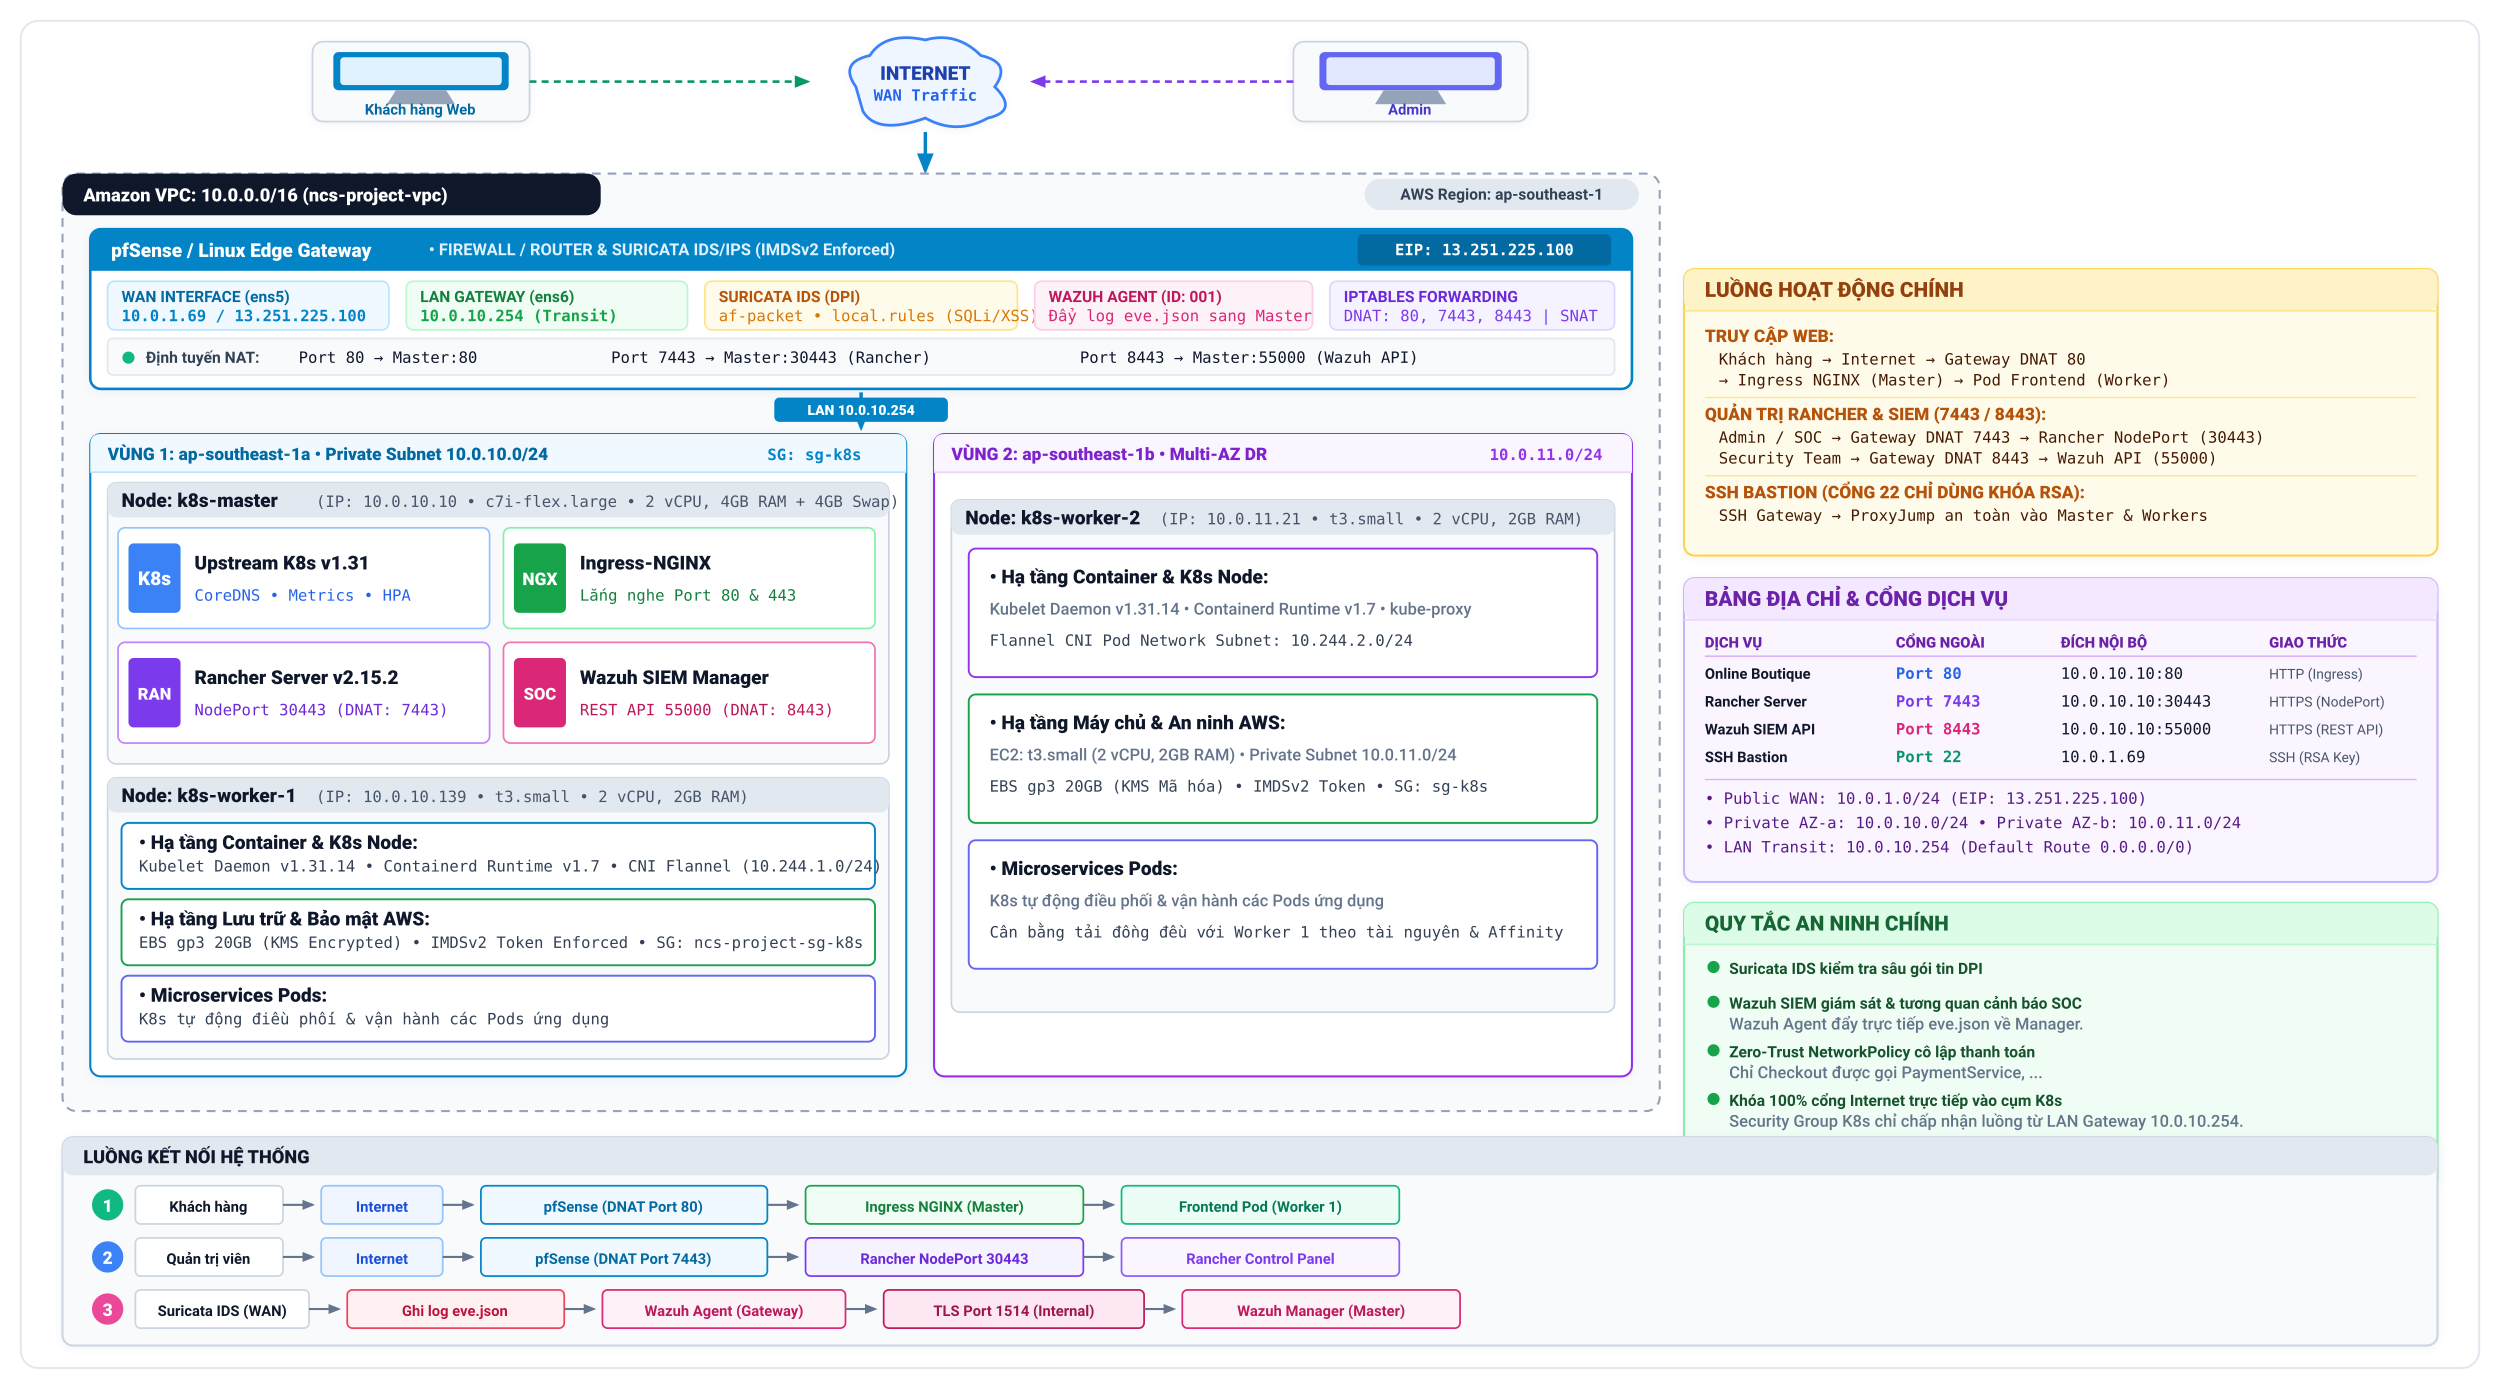
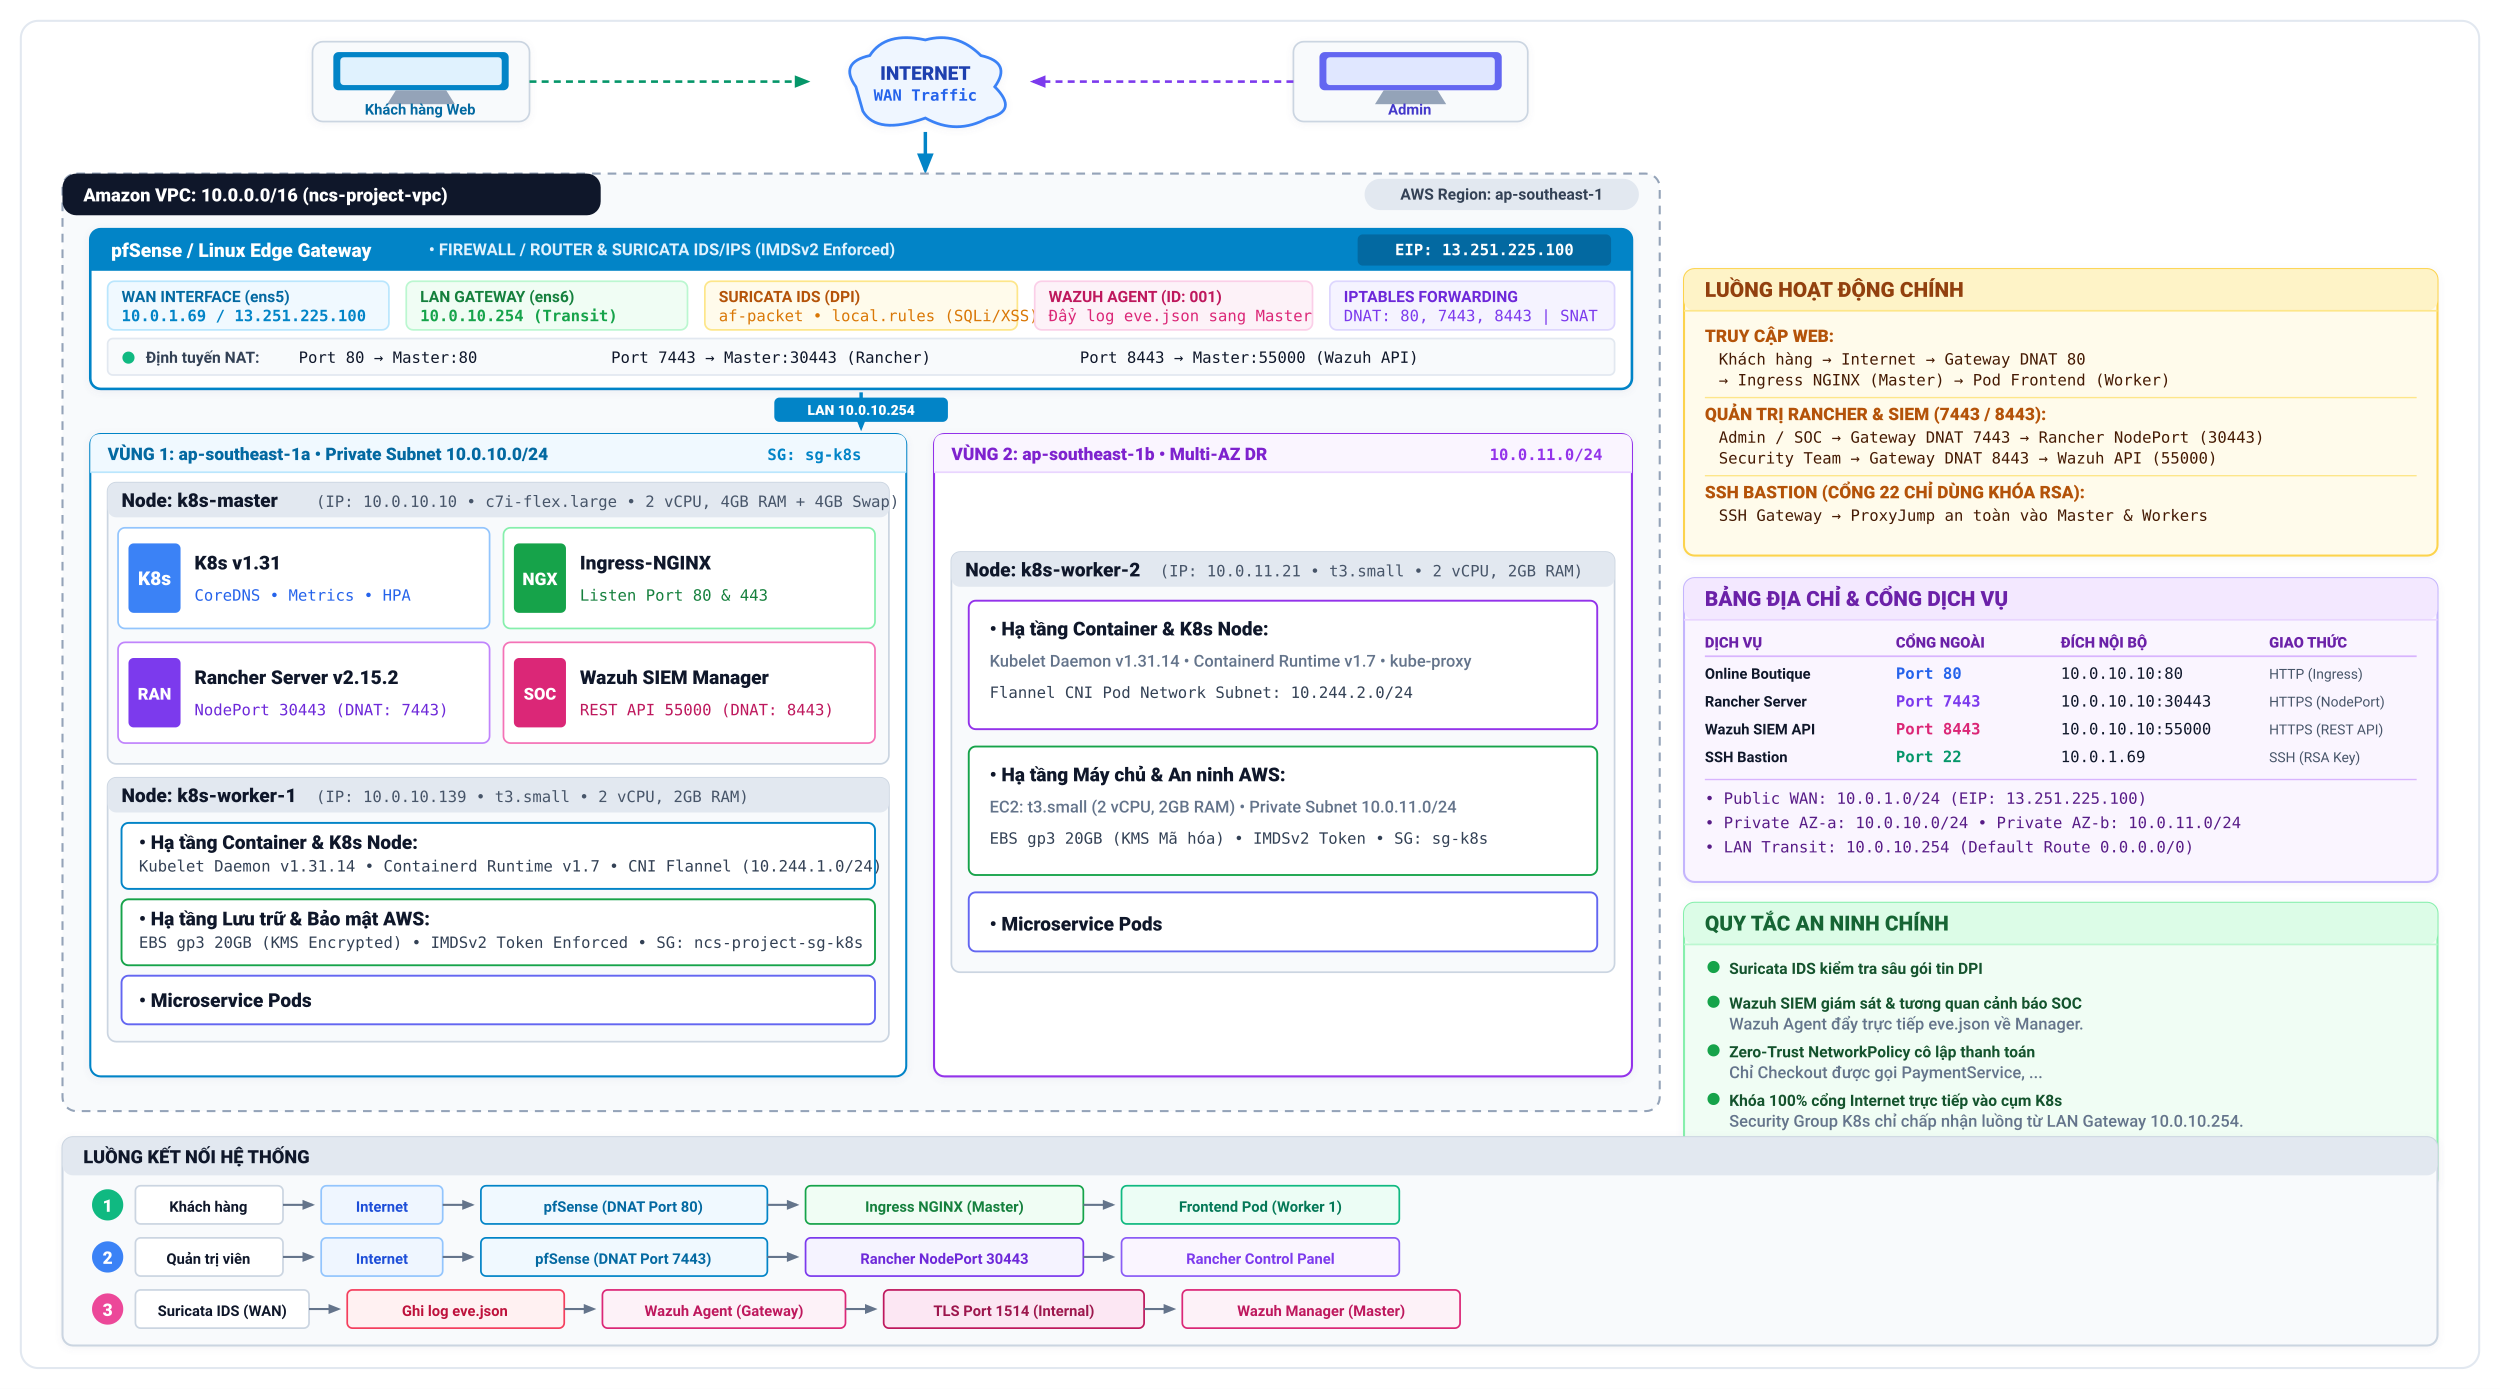
<svg xmlns="http://www.w3.org/2000/svg" viewBox="0 0 1440 800" width="1440" height="800">
  <defs>
    <filter id="shadow" x="-3%" y="-3%" width="106%" height="108%" filterUnits="userSpaceOnUse">
      <feDropShadow dx="0" dy="2" stdDeviation="3" flood-color="#64748b" flood-opacity="0.10" />
    </filter>
    <filter id="shadow-sm" x="-2%" y="-2%" width="104%" height="106%" filterUnits="userSpaceOnUse">
      <feDropShadow dx="0" dy="1" stdDeviation="2" flood-color="#64748b" flood-opacity="0.08" />
    </filter>
    <marker id="arrow-blue" viewBox="0 0 10 10" refX="8" refY="5" markerWidth="6" markerHeight="6" orient="auto">
      <path d="M 0 1 L 10 5 L 0 9 z" fill="#0284c7" />
    </marker>
    <marker id="arrow-green" viewBox="0 0 10 10" refX="8" refY="5" markerWidth="6" markerHeight="6" orient="auto">
      <path d="M 0 1 L 10 5 L 0 9 z" fill="#059669" />
    </marker>
    <marker id="arrow-purple" viewBox="0 0 10 10" refX="8" refY="5" markerWidth="6" markerHeight="6" orient="auto">
      <path d="M 0 1 L 10 5 L 0 9 z" fill="#7c3aed" />
    </marker>
    <marker id="arrow-gray" viewBox="0 0 10 10" refX="8" refY="5" markerWidth="6" markerHeight="6" orient="auto">
      <path d="M 0 1 L 10 5 L 0 9 z" fill="#64748b" />
    </marker>
  </defs>
  <style>
    text { font-family: -apple-system, BlinkMacSystemFont, "Segoe UI", Roboto, "Helvetica Neue", Arial, sans-serif; }
    .title { font-size: 20px; font-weight: 800; fill: #0f172a; }
    .subtitle { font-size: 11.5px; font-weight: 500; fill: #64748b; }
    .pill-text { font-size: 10.5px; font-weight: 700; }
    .box-title { font-size: 12px; font-weight: 800; }
    .card-title { font-size: 11px; font-weight: 800; fill: #0f172a; }
    .card-sub { font-size: 9.5px; font-weight: 500; fill: #64748b; }
    .badge-text { font-size: 9px; font-weight: 700; }
    .code { font-family: ui-monospace, SFMono-Regular, Menlo, Monaco, Consolas, monospace; font-size: 9px; }
  </style>
  <rect width="1440" height="800" fill="#ffffff" />
  <rect x="12" y="12" width="1416" height="776" rx="10" fill="#ffffff" stroke="#e2e8f0" stroke-width="1.2" />
  <g transform="translate(180, 24)">
    <g transform="translate(0, 0)">
      <rect width="125" height="46" rx="6" fill="#f8fafc" stroke="#cbd5e1" stroke-width="1" filter="url(#shadow-sm)" />
      <rect x="12" y="6" width="101" height="22" rx="3" fill="#0284c7" />
      <rect x="16" y="9" width="93" height="16" rx="2" fill="#e0f2fe" />
      <polygon points="48,28 77,28 82,36 43,36" fill="#94a3b8" />
      <text x="62" y="42" font-size="8.5" font-weight="700" fill="#0369a1" text-anchor="middle">Khách hàng Web</text>
    </g>
    <g transform="translate(285, -6)">
      <path d="M 28,32 Q 18,18 36,14 Q 45,0 68,5 Q 86,0 100,14 Q 118,18 108,32 Q 122,46 104,50 Q 86,60 68,50 Q 40,60 32,46 Z" fill="#eff6ff" stroke="#3b82f6" stroke-width="1.6" filter="url(#shadow-sm)" />
      <text x="68" y="28" font-size="11" font-weight="900" fill="#1e40af" text-anchor="middle">INTERNET</text>
      <text x="68" y="40" class="code" font-size="8.5" font-weight="700" fill="#2563eb" text-anchor="middle">WAN Traffic</text>
    </g>
    <g transform="translate(565, 0)">
      <rect width="135" height="46" rx="6" fill="#f8fafc" stroke="#cbd5e1" stroke-width="1" filter="url(#shadow-sm)" />
      <rect x="15" y="6" width="105" height="22" rx="3" fill="#6366f1" />
      <rect x="19" y="9" width="97" height="16" rx="2" fill="#e0e7ff" />
      <polygon points="52,28 83,28 88,36 47,36" fill="#94a3b8" />
      <text x="67" y="42" font-size="8.5" font-weight="700" fill="#4338ca" text-anchor="middle">Admin</text>
    </g>
    <path d="M 125,23 L 285,23" stroke="#059669" stroke-width="1.5" stroke-dasharray="4,3" marker-end="url(#arrow-green)" />
    <path d="M 565,23 L 415,23" stroke="#7c3aed" stroke-width="1.5" stroke-dasharray="4,3" marker-end="url(#arrow-purple)" />
    <path d="M 353,52 L 353,74" stroke="#0284c7" stroke-width="2" marker-end="url(#arrow-blue)" />
  </g>
  <g transform="translate(36, 100)">
    <rect width="920" height="540" rx="8" fill="#f8fafc" stroke="#94a3b8" stroke-width="1.2" stroke-dasharray="5,4" />
    <rect x="0" y="0" width="310" height="24" rx="8" fill="#0f172a" />
    <text x="12" y="16" font-size="10.5" font-weight="800" fill="#ffffff">Amazon VPC: 10.0.0.0/16 (ncs-project-vpc)</text>
    <rect x="750" y="3" width="158" height="18" rx="9" fill="#e2e8f0" />
    <text x="829" y="15" font-size="9" font-weight="700" fill="#334155" text-anchor="middle">AWS Region: ap-southeast-1</text>
    <g transform="translate(16, 32)">
      <rect width="888" height="92" rx="6" fill="#ffffff" stroke="#0284c7" stroke-width="1.5" filter="url(#shadow-sm)" />
      <path d="M 0,6 Q 0,0 6,0 L 882,0 Q 888,0 888,6 L 888,24 L 0,24 Z" fill="#0284c7" />
      <text x="12" y="16" font-size="11" font-weight="800" fill="#ffffff">pfSense / Linux Edge Gateway</text>
      <text x="195" y="15" font-size="9.5" font-weight="600" fill="#e0f2fe">• FIREWALL / ROUTER &amp; SURICATA IDS/IPS (IMDSv2 Enforced)</text>
      <rect x="730" y="3" width="146" height="18" rx="3" fill="#0369a1" />
      <text x="803" y="15" class="code" font-size="9" font-weight="700" fill="#ffffff" text-anchor="middle">EIP: 13.251.225.100</text>
      <g transform="translate(10, 30)">
        <g transform="translate(0, 0)">
          <rect width="162" height="28" rx="4" fill="#f0f9ff" stroke="#bae6fd" stroke-width="1" />
          <text x="8" y="12" class="badge-text" fill="#0369a1">WAN INTERFACE (ens5)</text>
          <text x="8" y="23" class="code" font-weight="700" fill="#0284c7">10.0.1.69 / 13.251.225.100</text>
        </g>
        <g transform="translate(172, 0)">
          <rect width="162" height="28" rx="4" fill="#f0fdf4" stroke="#bbf7d0" stroke-width="1" />
          <text x="8" y="12" class="badge-text" fill="#15803d">LAN GATEWAY (ens6)</text>
          <text x="8" y="23" class="code" font-weight="700" fill="#16a34a">10.0.10.254 (Transit)</text>
        </g>
        <g transform="translate(344, 0)">
          <rect width="180" height="28" rx="4" fill="#fffbeb" stroke="#fde68a" stroke-width="1" />
          <text x="8" y="12" class="badge-text" fill="#b45309">SURICATA IDS (DPI)</text>
          <text x="8" y="23" class="code" fill="#d97706">af-packet • local.rules (SQLi/XSS)</text>
        </g>
        <g transform="translate(534, 0)">
          <rect width="160" height="28" rx="4" fill="#fdf2f8" stroke="#fbcfe8" stroke-width="1" />
          <text x="8" y="12" class="badge-text" fill="#be185d">WAZUH AGENT (ID: 001)</text>
          <text x="8" y="23" class="code" fill="#db2777">Đẩy log eve.json sang Master</text>
        </g>
        <g transform="translate(704, 0)">
          <rect width="164" height="28" rx="4" fill="#f5f3ff" stroke="#ddd6fe" stroke-width="1" />
          <text x="8" y="12" class="badge-text" fill="#6d28d9">IPTABLES FORWARDING</text>
          <text x="8" y="23" class="code" fill="#7c3aed">DNAT: 80, 7443, 8443 | SNAT</text>
        </g>
      </g>
      <g transform="translate(10, 63)">
        <rect width="868" height="21" rx="3" fill="#f8fafc" stroke="#e2e8f0" stroke-width="1" />
        <circle cx="12" cy="11" r="3.5" fill="#10b981" />
        <text x="22" y="14" font-size="9" font-weight="700" fill="#334155">Định tuyến NAT:</text>
        <text x="110" y="14" class="code" fill="#0f172a">Port 80 → Master:80</text>
        <text x="290" y="14" class="code" fill="#0f172a">Port 7443 → Master:30443 (Rancher)</text>
        <text x="560" y="14" class="code" fill="#0f172a">Port 8443 → Master:55000 (Wazuh API)</text>
      </g>
    </g>
    <path d="M 460,126 L 460,146" stroke="#0284c7" stroke-width="2" marker-end="url(#arrow-blue)" />
    <rect x="410" y="129" width="100" height="14" rx="3" fill="#0284c7" />
    <text x="460" y="139" font-size="8" font-weight="800" fill="#ffffff" text-anchor="middle">LAN 10.0.10.254</text>
    <g transform="translate(16, 150)">
      <rect width="470" height="370" rx="6" fill="#ffffff" stroke="#0284c7" stroke-width="1.2" filter="url(#shadow-sm)" />
      <path d="M 0,6 Q 0,0 6,0 L 464,0 Q 470,0 470,6 L 470,22 L 0,22 Z" fill="#f0f9ff" />
      <line x1="0" y1="22" x2="470" y2="22" stroke="#bae6fd" stroke-width="1" />
      <text x="10" y="15" font-size="10" font-weight="800" fill="#0369a1">VÙNG 1: ap-southeast-1a • Private Subnet 10.0.10.0/24</text>
      <text x="390" y="15" class="code" font-weight="700" fill="#0284c7">SG: sg-k8s</text>
      <g transform="translate(10, 28)">
        <rect width="450" height="162" rx="5" fill="#f8fafc" stroke="#cbd5e1" stroke-width="1" />
        <rect width="450" height="20" rx="5" fill="#e2e8f0" />
        <text x="8" y="14" class="card-title">Node: k8s-master</text>
        <text x="120" y="14" class="code" fill="#475569">(IP: 10.0.10.10 • c7i-flex.large • 2 vCPU, 4GB RAM + 4GB Swap)</text>
        <g transform="translate(6, 26)">
          <g transform="translate(0, 0)">
            <rect width="214" height="58" rx="4" fill="#ffffff" stroke="#93c5fd" stroke-width="1" />
            <rect x="6" y="9" width="30" height="40" rx="3" fill="#3b82f6" />
            <text x="21" y="33" font-size="11" font-weight="900" fill="#ffffff" text-anchor="middle">K8s</text>
-             <text x="44" y="24" class="card-title">Upstream K8s v1.31</text>
+             <text x="44" y="24" class="card-title">K8s v1.31</text>
            <text x="44" y="42" class="code" fill="#2563eb">CoreDNS • Metrics • HPA</text>
          </g>
          <g transform="translate(222, 0)">
            <rect width="214" height="58" rx="4" fill="#ffffff" stroke="#86efac" stroke-width="1" />
            <rect x="6" y="9" width="30" height="40" rx="3" fill="#16a34a" />
            <text x="21" y="33" font-size="10" font-weight="900" fill="#ffffff" text-anchor="middle">NGX</text>
            <text x="44" y="24" class="card-title">Ingress-NGINX</text>
-             <text x="44" y="42" class="code" fill="#15803d">Lắng nghe Port 80 &amp; 443</text>
+             <text x="44" y="42" class="code" fill="#15803d">Listen Port 80 &amp; 443</text>
          </g>
          <g transform="translate(0, 66)">
            <rect width="214" height="58" rx="4" fill="#ffffff" stroke="#c084fc" stroke-width="1" />
            <rect x="6" y="9" width="30" height="40" rx="3" fill="#7c3aed" />
            <text x="21" y="33" font-size="9.5" font-weight="900" fill="#ffffff" text-anchor="middle">RAN</text>
            <text x="44" y="24" class="card-title">Rancher Server v2.15.2</text>
            <text x="44" y="42" class="code" fill="#6d28d9">NodePort 30443 (DNAT: 7443)</text>
          </g>
          <g transform="translate(222, 66)">
            <rect width="214" height="58" rx="4" fill="#ffffff" stroke="#f472b6" stroke-width="1" />
            <rect x="6" y="9" width="30" height="40" rx="3" fill="#db2777" />
            <text x="21" y="33" font-size="9.5" font-weight="900" fill="#ffffff" text-anchor="middle">SOC</text>
            <text x="44" y="24" class="card-title">Wazuh SIEM Manager</text>
            <text x="44" y="42" class="code" fill="#be185d">REST API 55000 (DNAT: 8443)</text>
          </g>
        </g>
      </g>
      <g transform="translate(10, 198)">
-         <rect width="450" height="162" rx="5" fill="#f8fafc" stroke="#cbd5e1" stroke-width="1" />
+         <rect width="450" height="152" rx="5" fill="#f8fafc" stroke="#cbd5e1" stroke-width="1" />
        <rect width="450" height="20" rx="5" fill="#e2e8f0" />
        <text x="8" y="14" class="card-title">Node: k8s-worker-1</text>
        <text x="120" y="14" class="code" fill="#475569">(IP: 10.0.10.139 • t3.small • 2 vCPU, 2GB RAM)</text>
        <g transform="translate(8, 26)">
          <g transform="translate(0, 0)">
            <rect width="434" height="38" rx="4" fill="#ffffff" stroke="#0284c7" stroke-width="1.1" />
            <text x="10" y="15" class="card-title" fill="#0369a1">• Hạ tầng Container &amp; K8s Node:</text>
            <text x="10" y="28" class="code" fill="#334155">Kubelet Daemon v1.31.14 • Containerd Runtime v1.7 • CNI Flannel (10.244.1.0/24)</text>
          </g>
          <g transform="translate(0, 44)">
            <rect width="434" height="38" rx="4" fill="#ffffff" stroke="#16a34a" stroke-width="1.1" />
            <text x="10" y="15" class="card-title" fill="#15803d">• Hạ tầng Lưu trữ &amp; Bảo mật AWS:</text>
            <text x="10" y="28" class="code" fill="#334155">EBS gp3 20GB (KMS Encrypted) • IMDSv2 Token Enforced • SG: ncs-project-sg-k8s</text>
          </g>
          <g transform="translate(0, 88)">
-             <rect width="434" height="38" rx="4" fill="#ffffff" stroke="#6366f1" stroke-width="1.1" />
-             <text x="10" y="15" class="card-title" fill="#4338ca">• Microservices Pods:</text>
-             <text x="10" y="28" class="code" fill="#334155">K8s tự động điều phối &amp; vận hành các Pods ứng dụng</text>
+             <rect width="434" height="28" rx="4" fill="#ffffff" stroke="#6366f1" stroke-width="1.1" />
+             <text x="10" y="18" class="card-title" fill="#4338ca">• Microservice Pods</text>
          </g>
        </g>
      </g>
    </g>
    <g transform="translate(502, 150)">
      <rect width="402" height="370" rx="6" fill="#ffffff" stroke="#9333ea" stroke-width="1.2" filter="url(#shadow-sm)" />
      <path d="M 0,6 Q 0,0 6,0 L 396,0 Q 402,0 402,6 L 402,22 L 0,22 Z" fill="#faf5ff" />
      <line x1="0" y1="22" x2="402" y2="22" stroke="#e9d5ff" stroke-width="1" />
      <text x="10" y="15" font-size="10" font-weight="800" fill="#7e22ce">VÙNG 2: ap-southeast-1b • Multi-AZ DR</text>
      <text x="320" y="15" class="code" font-weight="700" fill="#9333ea">10.0.11.0/24</text>
-       <g transform="translate(10, 38)">
-         <rect width="382" height="295" rx="5" fill="#f8fafc" stroke="#cbd5e1" stroke-width="1" />
+       <g transform="translate(10, 68)">
+         <rect width="382" height="242" rx="5" fill="#f8fafc" stroke="#cbd5e1" stroke-width="1" />
        <rect width="382" height="20" rx="5" fill="#e2e8f0" />
        <text x="8" y="14" class="card-title">Node: k8s-worker-2</text>
        <text x="120" y="14" class="code" fill="#475569">(IP: 10.0.11.21 • t3.small • 2 vCPU, 2GB RAM)</text>
        <g transform="translate(10, 28)">
          <g transform="translate(0, 0)">
            <rect width="362" height="74" rx="4" fill="#ffffff" stroke="#9333ea" stroke-width="1.1" />
            <text x="12" y="20" class="card-title" fill="#7e22ce">• Hạ tầng Container &amp; K8s Node:</text>
            <text x="12" y="38" class="card-sub">Kubelet Daemon v1.31.14 • Containerd Runtime v1.7 • kube-proxy</text>
            <text x="12" y="56" class="code" fill="#334155">Flannel CNI Pod Network Subnet: 10.244.2.0/24</text>
          </g>
          <g transform="translate(0, 84)">
            <rect width="362" height="74" rx="4" fill="#ffffff" stroke="#16a34a" stroke-width="1.1" />
            <text x="12" y="20" class="card-title" fill="#15803d">• Hạ tầng Máy chủ &amp; An ninh AWS:</text>
            <text x="12" y="38" class="card-sub">EC2: t3.small (2 vCPU, 2GB RAM) • Private Subnet 10.0.11.0/24</text>
            <text x="12" y="56" class="code" fill="#334155">EBS gp3 20GB (KMS Mã hóa) • IMDSv2 Token • SG: sg-k8s</text>
          </g>
          <g transform="translate(0, 168)">
-             <rect width="362" height="74" rx="4" fill="#ffffff" stroke="#6366f1" stroke-width="1.1" />
-             <text x="12" y="20" class="card-title" fill="#4338ca">• Microservices Pods:</text>
-             <text x="12" y="38" class="card-sub">K8s tự động điều phối &amp; vận hành các Pods ứng dụng</text>
-             <text x="12" y="56" class="code" fill="#334155">Cân bằng tải đồng đều với Worker 1 theo tài nguyên &amp; Affinity</text>
+             <rect width="362" height="34" rx="4" fill="#ffffff" stroke="#6366f1" stroke-width="1.1" />
+             <text x="12" y="22" class="card-title" fill="#4338ca">• Microservice Pods</text>
          </g>
        </g>
      </g>
    </g>
  </g>
  <g transform="translate(970, 155)">
    <g transform="translate(0, 0)">
      <rect width="434" height="165" rx="6" fill="#fffbeb" stroke="#fcd34d" stroke-width="1.2" filter="url(#shadow-sm)" />
      <rect width="434" height="24" rx="6" fill="#fef3c7" />
      <line x1="0" y1="24" x2="434" y2="24" stroke="#fde68a" stroke-width="1" />
      <text x="12" y="16" class="box-title" fill="#92400e">LUỒNG HOẠT ĐỘNG CHÍNH</text>
      <g transform="translate(12, 32)">
        <text x="0" y="10" font-size="10" font-weight="800" fill="#b45309">TRUY CẬP WEB:</text>
        <text x="8" y="23" class="code" fill="#451a03">Khách hàng → Internet → Gateway DNAT 80</text>
        <text x="8" y="35" class="code" fill="#451a03">→ Ingress NGINX (Master) → Pod Frontend (Worker)</text>
        <line x1="0" y1="42" x2="410" y2="42" stroke="#fde68a" stroke-width="0.8" />
        <text x="0" y="55" font-size="10" font-weight="800" fill="#b45309">QUẢN TRỊ RANCHER &amp; SIEM (7443 / 8443):</text>
        <text x="8" y="68" class="code" fill="#451a03">Admin / SOC → Gateway DNAT 7443 → Rancher NodePort (30443)</text>
        <text x="8" y="80" class="code" fill="#451a03">Security Team → Gateway DNAT 8443 → Wazuh API (55000)</text>
        <line x1="0" y1="87" x2="410" y2="87" stroke="#fde68a" stroke-width="0.8" />
        <text x="0" y="100" font-size="10" font-weight="800" fill="#b45309">SSH BASTION (CỔNG 22 CHỈ DÙNG KHÓA RSA):</text>
        <text x="8" y="113" class="code" fill="#451a03">SSH Gateway → ProxyJump an toàn vào Master &amp; Workers</text>
      </g>
    </g>
    <g transform="translate(0, 178)">
      <rect width="434" height="175" rx="6" fill="#faf5ff" stroke="#c4b5fd" stroke-width="1.2" filter="url(#shadow-sm)" />
      <rect width="434" height="24" rx="6" fill="#f3e8ff" />
      <line x1="0" y1="24" x2="434" y2="24" stroke="#e9d5ff" stroke-width="1" />
      <text x="12" y="16" class="box-title" fill="#6b21a8">BẢNG ĐỊA CHỈ &amp; CỔNG DỊCH VỤ</text>
      <g transform="translate(12, 32)">
        <text x="0" y="8" font-size="8.5" font-weight="800" fill="#6b21a8">DỊCH VỤ</text>
        <text x="110" y="8" font-size="8.5" font-weight="800" fill="#6b21a8">CỔNG NGOÀI</text>
        <text x="205" y="8" font-size="8.5" font-weight="800" fill="#6b21a8">ĐÍCH NỘI BỘ</text>
        <text x="325" y="8" font-size="8.5" font-weight="800" fill="#6b21a8">GIAO THỨC</text>
        <line x1="0" y1="13" x2="410" y2="13" stroke="#d8b4fe" stroke-width="1" />
        <text x="0" y="26" font-size="8.5" font-weight="700" fill="#0f172a">Online Boutique</text>
        <text x="110" y="26" class="code" font-weight="700" fill="#2563eb">Port 80</text>
        <text x="205" y="26" class="code" fill="#0f172a">10.0.10.10:80</text>
        <text x="325" y="26" font-size="8" fill="#475569">HTTP (Ingress)</text>
        <text x="0" y="42" font-size="8.5" font-weight="700" fill="#0f172a">Rancher Server</text>
        <text x="110" y="42" class="code" font-weight="700" fill="#7c3aed">Port 7443</text>
        <text x="205" y="42" class="code" fill="#0f172a">10.0.10.10:30443</text>
        <text x="325" y="42" font-size="8" fill="#475569">HTTPS (NodePort)</text>
        <text x="0" y="58" font-size="8.5" font-weight="700" fill="#0f172a">Wazuh SIEM API</text>
        <text x="110" y="58" class="code" font-weight="700" fill="#db2777">Port 8443</text>
        <text x="205" y="58" class="code" fill="#0f172a">10.0.10.10:55000</text>
        <text x="325" y="58" font-size="8" fill="#475569">HTTPS (REST API)</text>
        <text x="0" y="74" font-size="8.5" font-weight="700" fill="#0f172a">SSH Bastion</text>
        <text x="110" y="74" class="code" font-weight="700" fill="#059669">Port 22</text>
        <text x="205" y="74" class="code" fill="#0f172a">10.0.1.69</text>
        <text x="325" y="74" font-size="8" fill="#475569">SSH (RSA Key)</text>
        <line x1="0" y1="84" x2="410" y2="84" stroke="#d8b4fe" stroke-width="0.8" />
        <text x="0" y="98" class="code" fill="#581c87">• Public WAN: 10.0.1.0/24 (EIP: 13.251.225.100)</text>
        <text x="0" y="112" class="code" fill="#581c87">• Private AZ-a: 10.0.10.0/24 • Private AZ-b: 10.0.11.0/24</text>
        <text x="0" y="126" class="code" fill="#581c87">• LAN Transit: 10.0.10.254 (Default Route 0.0.0.0/0)</text>
      </g>
    </g>
    <g transform="translate(0, 365)">
      <rect width="434" height="165" rx="6" fill="#f0fdf4" stroke="#86efac" stroke-width="1.2" filter="url(#shadow-sm)" />
      <rect width="434" height="24" rx="6" fill="#dcfce7" />
      <line x1="0" y1="24" x2="434" y2="24" stroke="#bbf7d0" stroke-width="1" />
      <text x="12" y="16" class="box-title" fill="#166534">QUY TẮC AN NINH CHÍNH</text>
      <g transform="translate(12, 32)">
        <g transform="translate(0, 0)">
          <circle cx="5" cy="5" r="3.5" fill="#16a34a" />
          <text x="14" y="9" font-size="9" font-weight="700" fill="#14532d">Suricata IDS kiểm tra sâu gói tin DPI</text>
        </g>
        <g transform="translate(0, 20)">
          <circle cx="5" cy="5" r="3.5" fill="#16a34a" />
          <text x="14" y="9" font-size="9" font-weight="700" fill="#14532d">Wazuh SIEM giám sát &amp; tương quan cảnh báo SOC</text>
          <text x="14" y="21" class="card-sub">Wazuh Agent đẩy trực tiếp eve.json về Manager.</text>
        </g>
        <g transform="translate(0, 48)">
          <circle cx="5" cy="5" r="3.5" fill="#16a34a" />
          <text x="14" y="9" font-size="9" font-weight="700" fill="#14532d">Zero-Trust NetworkPolicy cô lập thanh toán</text>
          <text x="14" y="21" class="card-sub">Chỉ Checkout được gọi PaymentService, ...</text>
        </g>
        <g transform="translate(0, 76)">
          <circle cx="5" cy="5" r="3.5" fill="#16a34a" />
          <text x="14" y="9" font-size="9" font-weight="700" fill="#14532d">Khóa 100% cổng Internet trực tiếp vào cụm K8s</text>
          <text x="14" y="21" class="card-sub">Security Group K8s chỉ chấp nhận luồng từ LAN Gateway 10.0.10.254.</text>
        </g>
        <g transform="translate(0, 104)">
          <circle cx="5" cy="5" r="3.5" fill="#16a34a" />
          <text x="14" y="9" font-size="9" font-weight="700" fill="#14532d">Multi-AZ High Availability &amp; HPA</text>
          <text x="14" y="21" class="card-sub">Pod xếp đều 2 Vùng sẵn sàng, HPA kích hoạt khi CPU vượt 60%.</text>
        </g>
      </g>
    </g>
  </g>
  <g transform="translate(36, 655)">
    <rect width="1368" height="120" rx="6" fill="#f8fafc" stroke="#cbd5e1" stroke-width="1.2" filter="url(#shadow-sm)" />
    <rect width="1368" height="22" rx="6" fill="#e2e8f0" />
    <text x="12" y="15" font-size="10.5" font-weight="800" fill="#0f172a">LUỒNG KẾT NỐI HỆ THỐNG</text>
    <g transform="translate(16, 28)">
      <g transform="translate(0, 0)">
        <circle cx="10" cy="11" r="9" fill="#10b981" />
        <text x="10" y="15" font-size="10" font-weight="900" fill="#ffffff" text-anchor="middle">1</text>
        <rect x="26" y="0" width="85" height="22" rx="3" fill="#ffffff" stroke="#cbd5e1" stroke-width="1" />
        <text x="68" y="15" font-size="8.5" font-weight="700" fill="#0f172a" text-anchor="middle">Khách hàng</text>
        <path d="M 111,11 L 128,11" stroke="#64748b" stroke-width="1.2" marker-end="url(#arrow-gray)" />
        <rect x="133" y="0" width="70" height="22" rx="3" fill="#eff6ff" stroke="#93c5fd" stroke-width="1" />
        <text x="168" y="15" font-size="8.5" font-weight="700" fill="#1d4ed8" text-anchor="middle">Internet</text>
        <path d="M 203,11 L 220,11" stroke="#64748b" stroke-width="1.2" marker-end="url(#arrow-gray)" />
        <rect x="225" y="0" width="165" height="22" rx="3" fill="#f0f9ff" stroke="#0284c7" stroke-width="1" />
        <text x="307" y="15" font-size="8.5" font-weight="700" fill="#0369a1" text-anchor="middle">pfSense (DNAT Port 80)</text>
        <path d="M 390,11 L 407,11" stroke="#64748b" stroke-width="1.2" marker-end="url(#arrow-gray)" />
        <rect x="412" y="0" width="160" height="22" rx="3" fill="#f0fdf4" stroke="#16a34a" stroke-width="1" />
        <text x="492" y="15" font-size="8.5" font-weight="700" fill="#15803d" text-anchor="middle">Ingress NGINX (Master)</text>
        <path d="M 572,11 L 589,11" stroke="#64748b" stroke-width="1.2" marker-end="url(#arrow-gray)" />
        <rect x="594" y="0" width="160" height="22" rx="3" fill="#ecfdf5" stroke="#10b981" stroke-width="1" />
        <text x="674" y="15" font-size="8.5" font-weight="700" fill="#047857" text-anchor="middle">Frontend Pod (Worker 1)</text>
      </g>
      <g transform="translate(0, 30)">
        <circle cx="10" cy="11" r="9" fill="#3b82f6" />
        <text x="10" y="15" font-size="10" font-weight="900" fill="#ffffff" text-anchor="middle">2</text>
        <rect x="26" y="0" width="85" height="22" rx="3" fill="#ffffff" stroke="#cbd5e1" stroke-width="1" />
        <text x="68" y="15" font-size="8.5" font-weight="700" fill="#0f172a" text-anchor="middle">Quản trị viên</text>
        <path d="M 111,11 L 128,11" stroke="#64748b" stroke-width="1.2" marker-end="url(#arrow-gray)" />
        <rect x="133" y="0" width="70" height="22" rx="3" fill="#eff6ff" stroke="#93c5fd" stroke-width="1" />
        <text x="168" y="15" font-size="8.5" font-weight="700" fill="#1d4ed8" text-anchor="middle">Internet</text>
        <path d="M 203,11 L 220,11" stroke="#64748b" stroke-width="1.2" marker-end="url(#arrow-gray)" />
        <rect x="225" y="0" width="165" height="22" rx="3" fill="#f0f9ff" stroke="#0284c7" stroke-width="1" />
        <text x="307" y="15" font-size="8.5" font-weight="700" fill="#0369a1" text-anchor="middle">pfSense (DNAT Port 7443)</text>
        <path d="M 390,11 L 407,11" stroke="#64748b" stroke-width="1.2" marker-end="url(#arrow-gray)" />
        <rect x="412" y="0" width="160" height="22" rx="3" fill="#f5f3ff" stroke="#7c3aed" stroke-width="1" />
        <text x="492" y="15" font-size="8.5" font-weight="700" fill="#6d28d9" text-anchor="middle">Rancher NodePort 30443</text>
        <path d="M 572,11 L 589,11" stroke="#64748b" stroke-width="1.2" marker-end="url(#arrow-gray)" />
        <rect x="594" y="0" width="160" height="22" rx="3" fill="#faf5ff" stroke="#8b5cf6" stroke-width="1" />
        <text x="674" y="15" font-size="8.5" font-weight="700" fill="#7c3aed" text-anchor="middle">Rancher Control Panel</text>
      </g>
      <g transform="translate(0, 60)">
        <circle cx="10" cy="11" r="9" fill="#ec4899" />
        <text x="10" y="15" font-size="10" font-weight="900" fill="#ffffff" text-anchor="middle">3</text>
        <rect x="26" y="0" width="100" height="22" rx="3" fill="#ffffff" stroke="#cbd5e1" stroke-width="1" />
        <text x="76" y="15" font-size="8.5" font-weight="700" fill="#0f172a" text-anchor="middle">Suricata IDS (WAN)</text>
        <path d="M 126,11 L 143,11" stroke="#64748b" stroke-width="1.2" marker-end="url(#arrow-gray)" />
        <rect x="148" y="0" width="125" height="22" rx="3" fill="#fff1f2" stroke="#f43f5e" stroke-width="1" />
        <text x="210" y="15" font-size="8.5" font-weight="700" fill="#be123c" text-anchor="middle">Ghi log eve.json</text>
        <path d="M 273,11 L 290,11" stroke="#64748b" stroke-width="1.2" marker-end="url(#arrow-gray)" />
        <rect x="295" y="0" width="140" height="22" rx="3" fill="#fdf2f8" stroke="#db2777" stroke-width="1" />
        <text x="365" y="15" font-size="8.5" font-weight="700" fill="#be185d" text-anchor="middle">Wazuh Agent (Gateway)</text>
        <path d="M 435,11 L 452,11" stroke="#64748b" stroke-width="1.2" marker-end="url(#arrow-gray)" />
        <rect x="457" y="0" width="150" height="22" rx="3" fill="#fce7f3" stroke="#be185d" stroke-width="1" />
        <text x="532" y="15" font-size="8.5" font-weight="700" fill="#9d174d" text-anchor="middle">TLS Port 1514 (Internal)</text>
        <path d="M 607,11 L 624,11" stroke="#64748b" stroke-width="1.2" marker-end="url(#arrow-gray)" />
        <rect x="629" y="0" width="160" height="22" rx="3" fill="#fdf2f8" stroke="#db2777" stroke-width="1" />
        <text x="709" y="15" font-size="8.5" font-weight="700" fill="#be185d" text-anchor="middle">Wazuh Manager (Master)</text>
      </g>
    </g>
  </g>
</svg>
